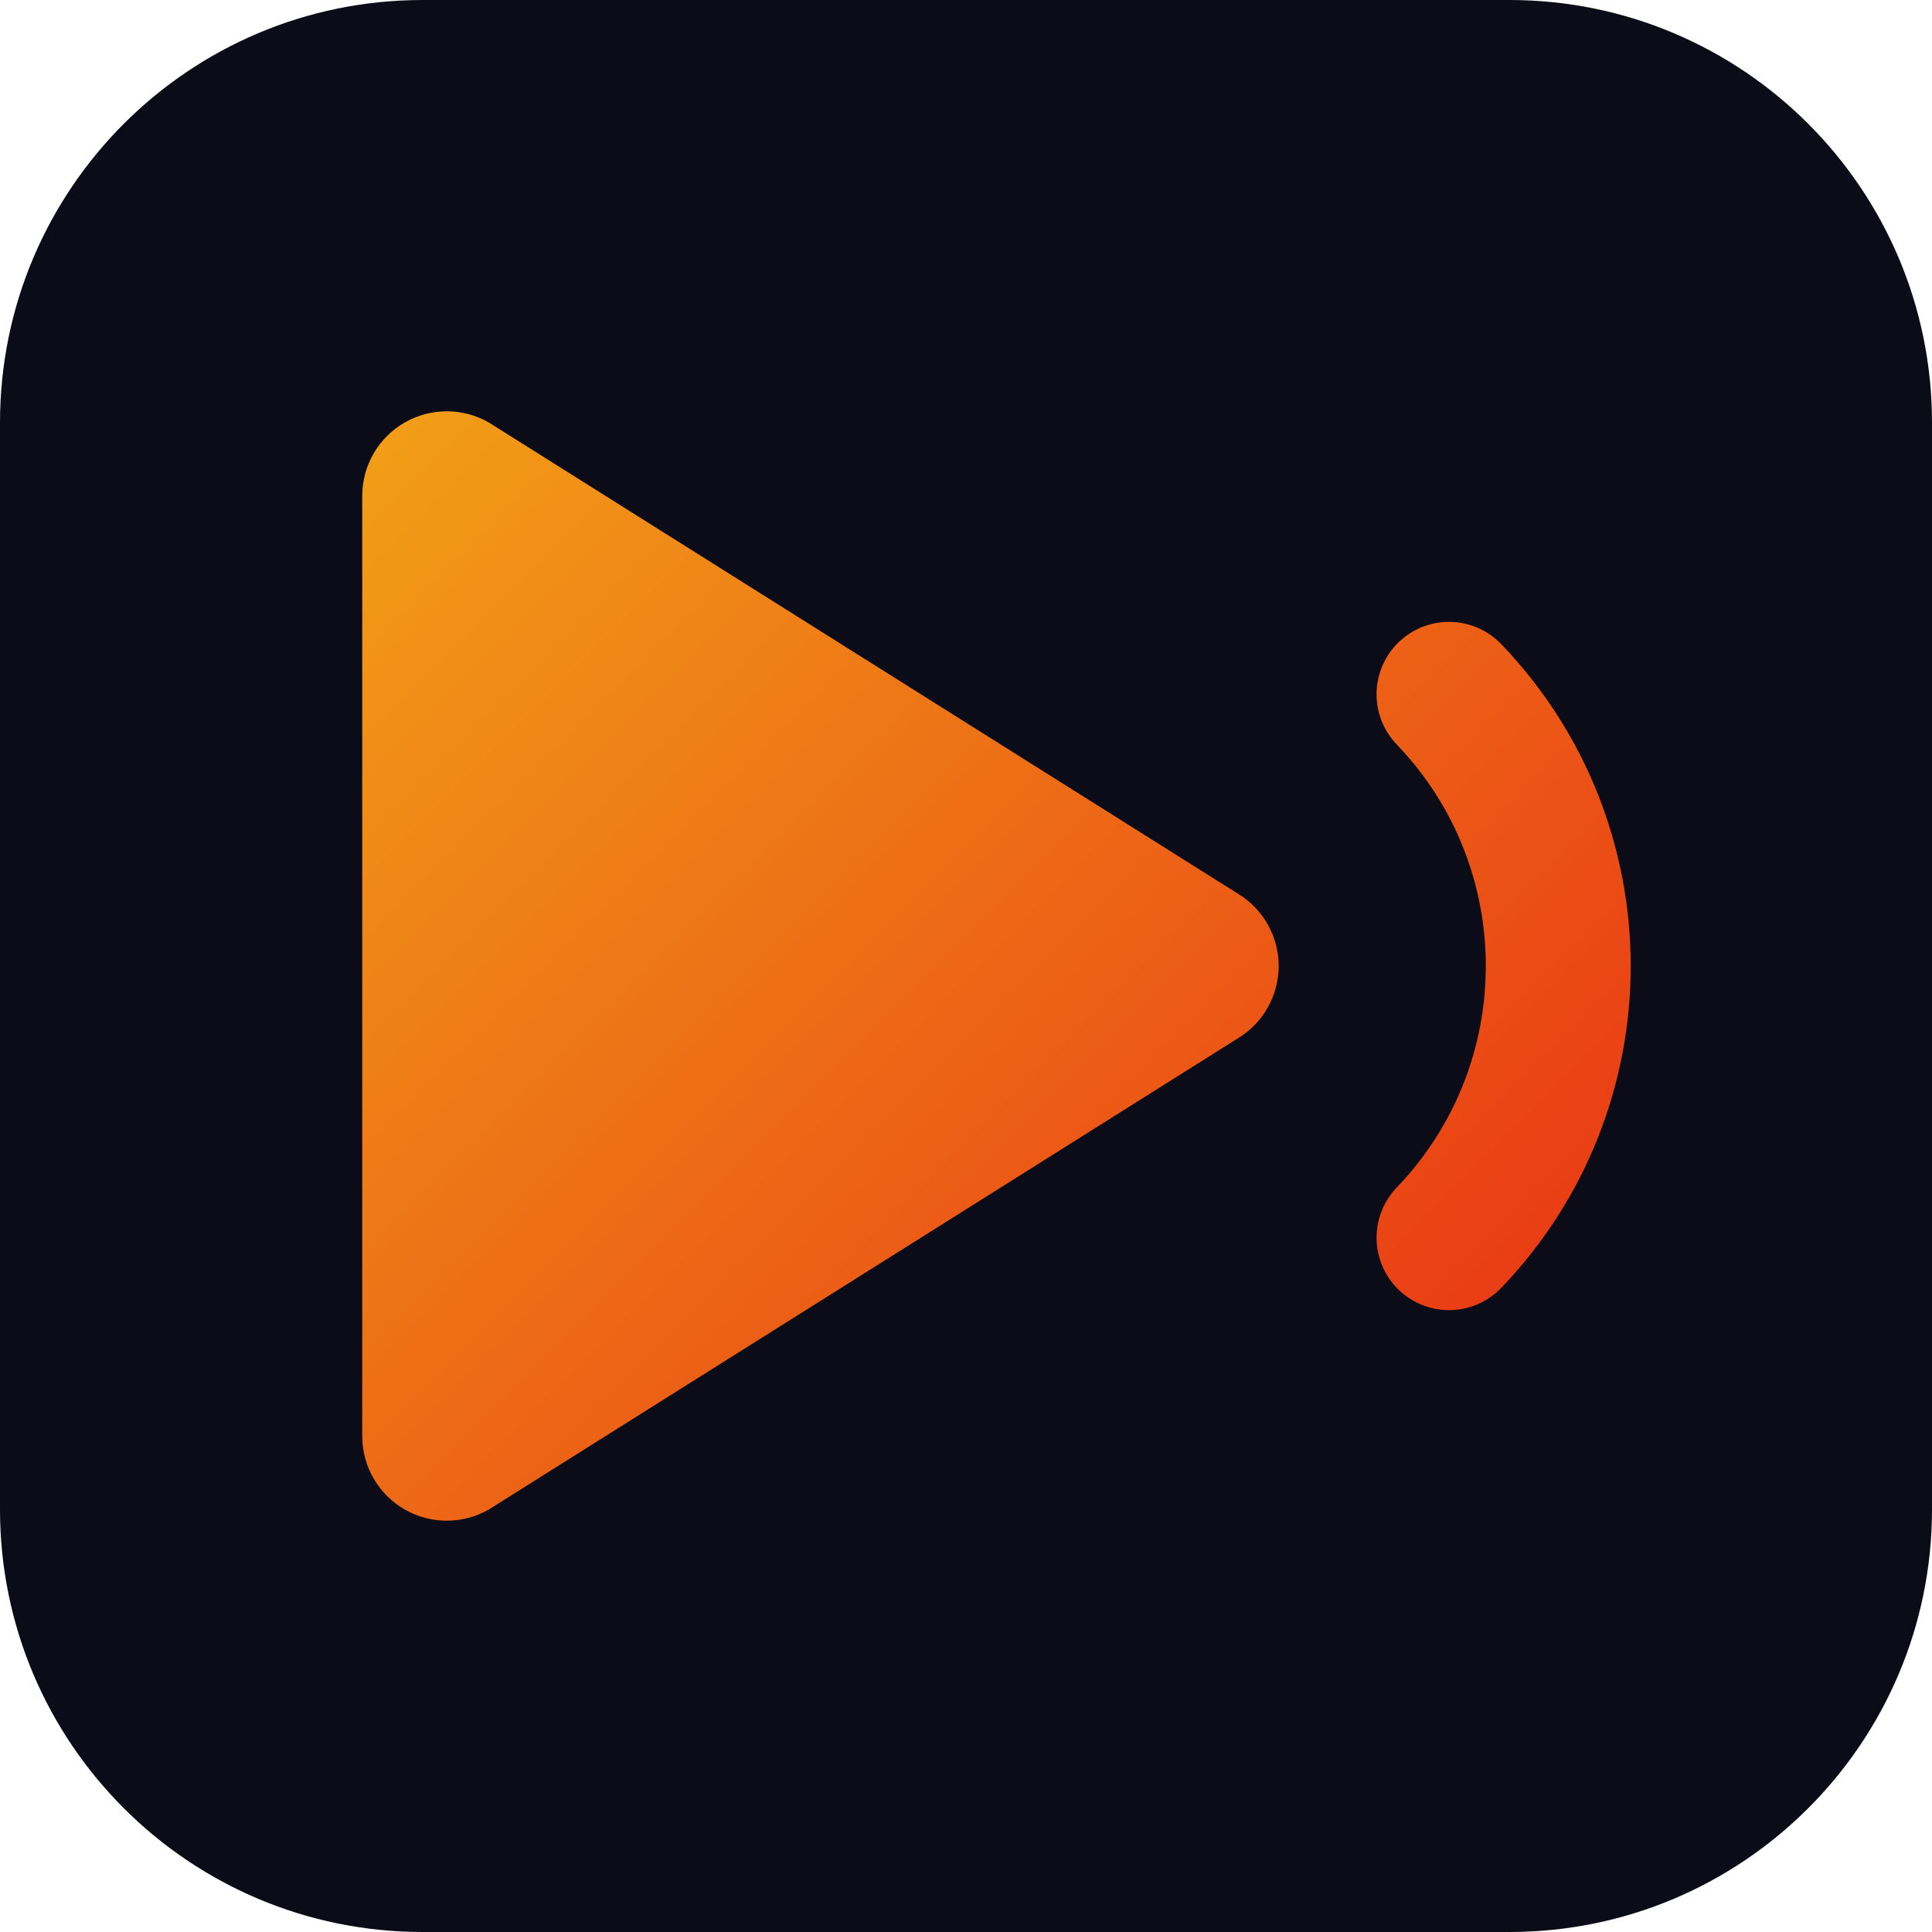
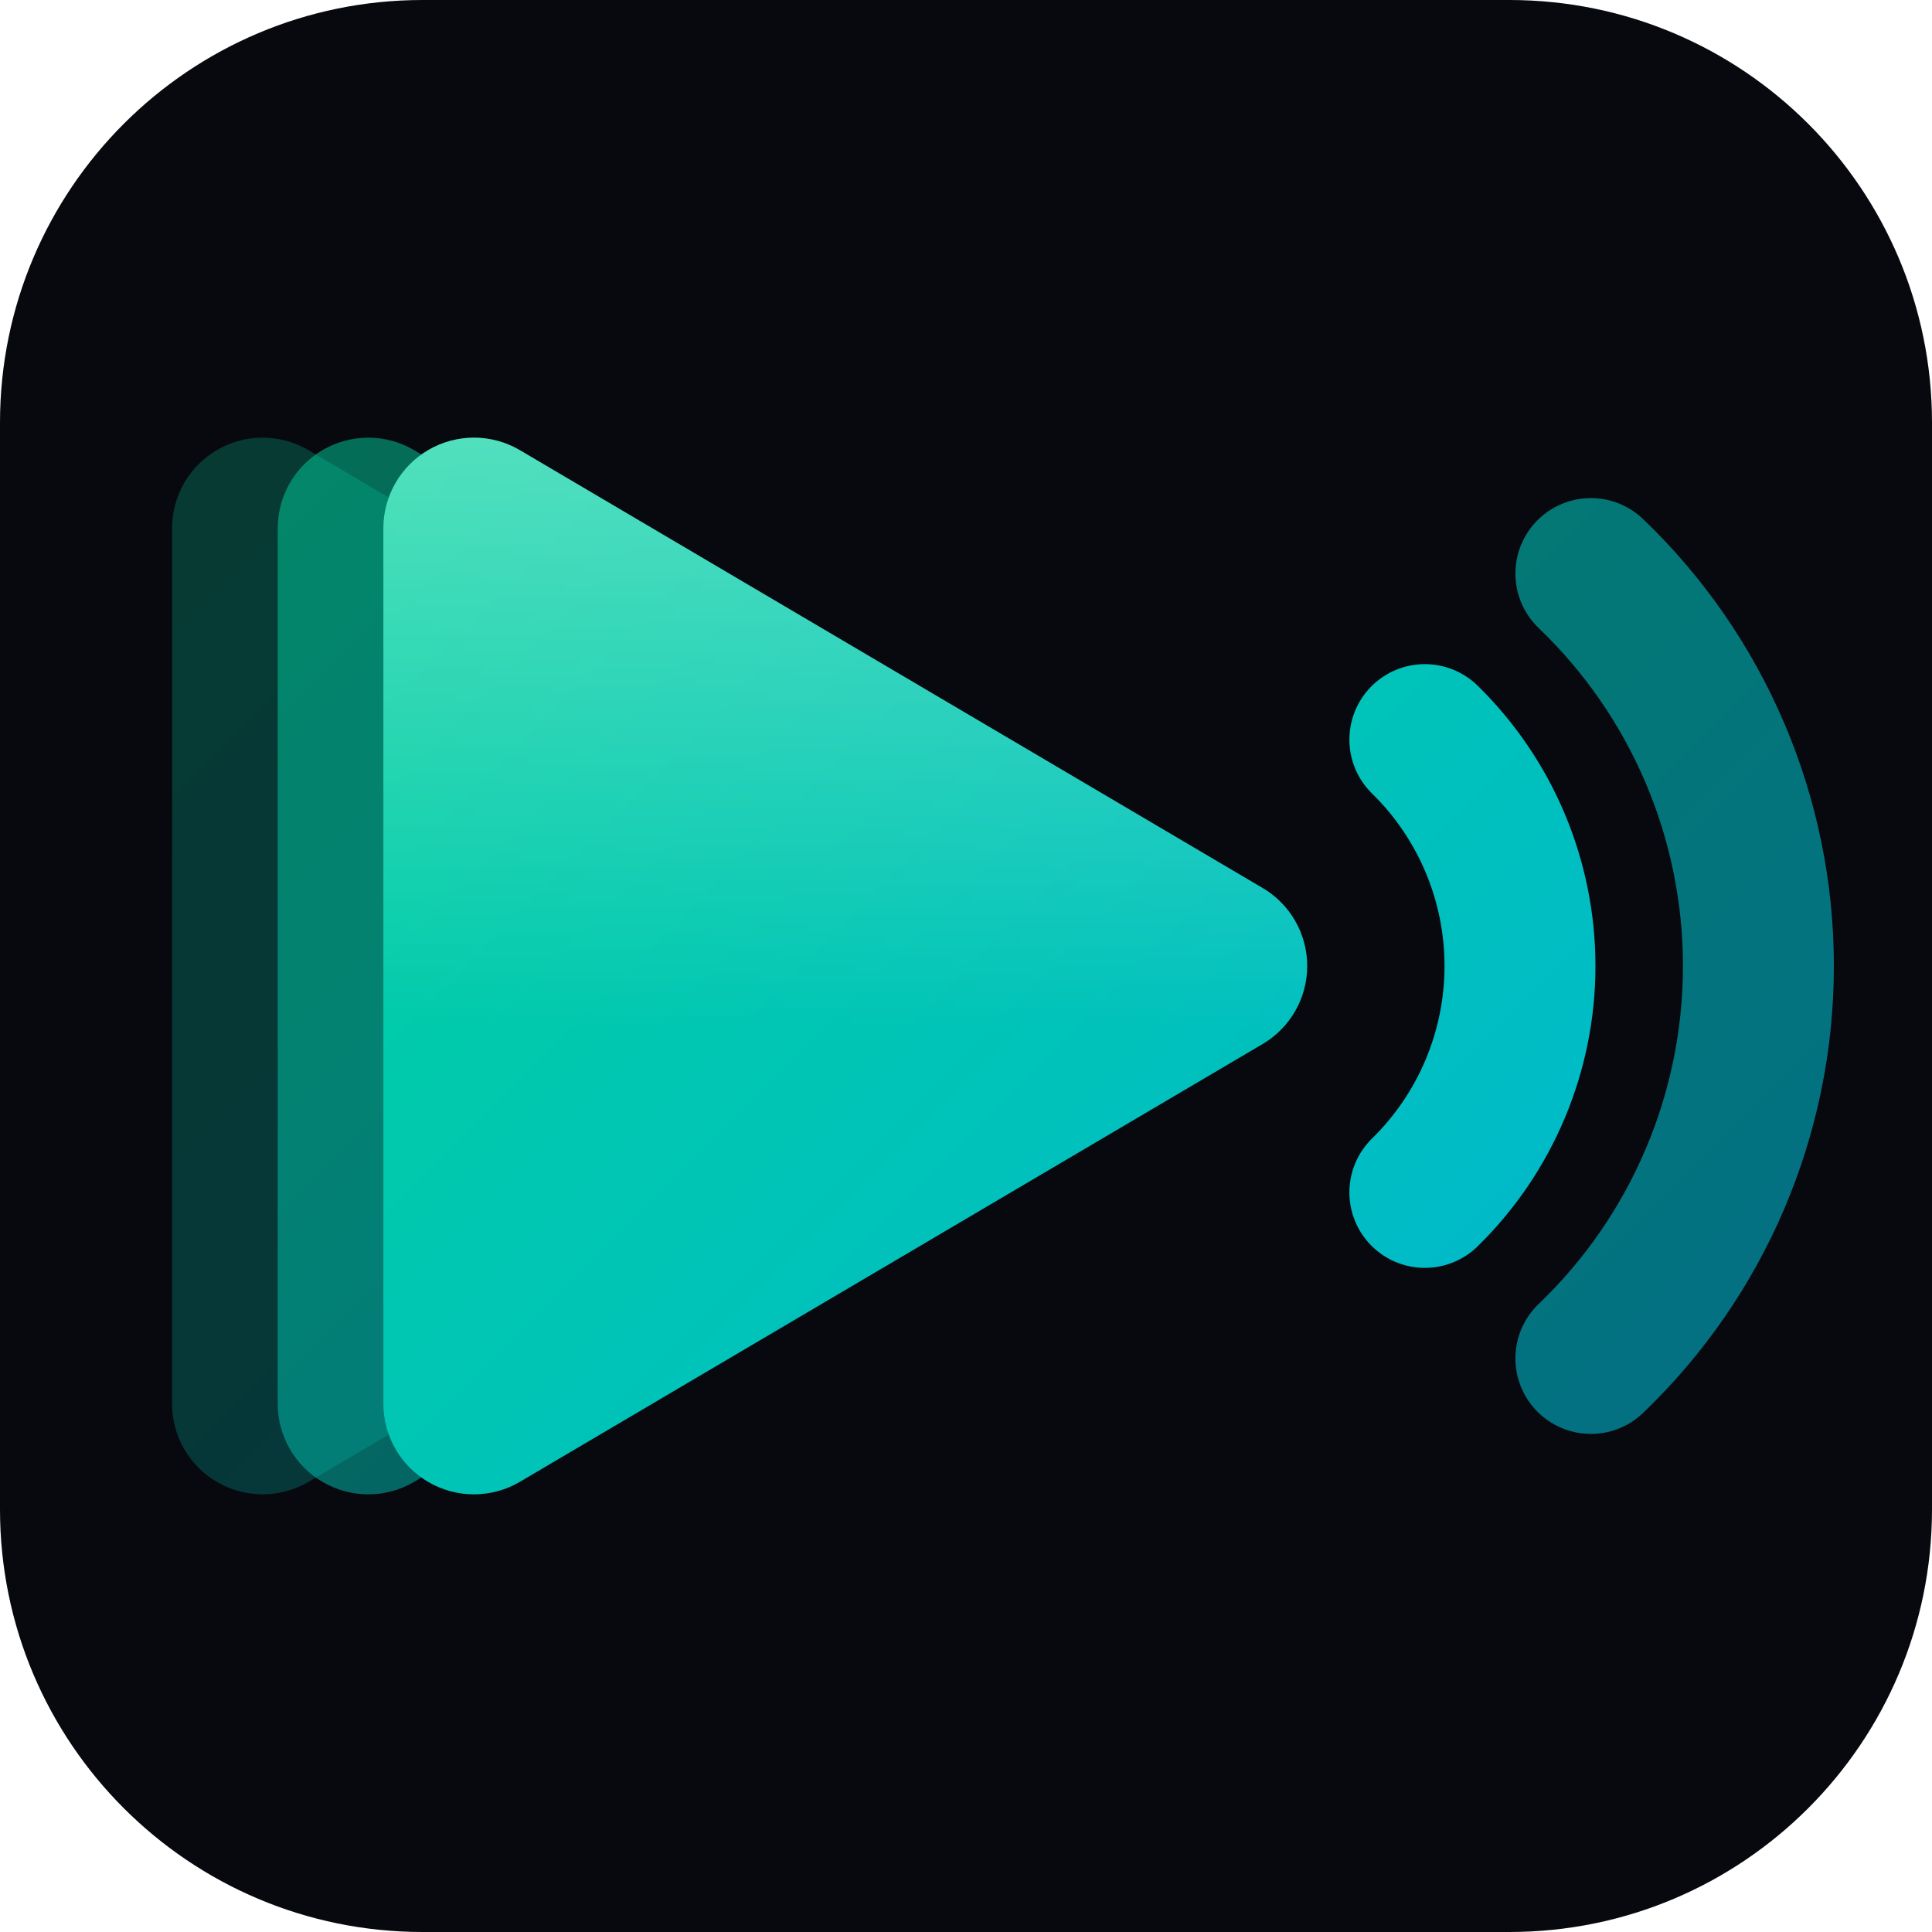
<svg xmlns="http://www.w3.org/2000/svg" viewBox="0 0 32 32">
  <defs>
-     <linearGradient id="g" x1="0" y1="0" x2="32" y2="32" gradientUnits="userSpaceOnUse">
-       <stop offset="0" stop-color="#F5C518" />
-       <stop offset="1" stop-color="#E50914" />
+     <linearGradient id="g" x1="0" y1="0" x2="64" y2="64" gradientUnits="userSpaceOnUse">
+       <stop offset="0" stop-color="#00dc8a" />
+       <stop offset="1" stop-color="#00aee0" />
    </linearGradient>
+     <linearGradient id="gl" x1="0" y1="14" x2="0" y2="34" gradientUnits="userSpaceOnUse">
+       <stop offset="0" stop-color="#fff" stop-opacity="0.6" />
+       <stop offset="1" stop-color="#fff" stop-opacity="0" />
+     </linearGradient>
+     <path id="t" d="M14 17.5v29a3 3 0 0 0 4.5 2.6l24.6-14.5a3 3 0 0 0 0-5.2L18.5 14.9A3 3 0 0 0 14 17.5z" />
  </defs>
-   <rect width="32" height="32" rx="7" fill="#0c0c18" />
-   <path d="M6 8.2v15.6a1.4 1.4 0 0 0 2.1 1.2l12.4-7.8a1.4 1.4 0 0 0 0-2.4L8.1 7A1.4 1.4 0 0 0 6 8.2z" fill="url(#g)" />
-   <path d="M24 11.5a6.5 6.5 0 0 1 0 9" fill="none" stroke="url(#g)" stroke-width="2.4" stroke-linecap="round" />
+   <rect width="32" height="32" rx="7" fill="#08080f" />
+   <g transform="translate(16 16) scale(0.5) translate(-30.8 -32)">
+     <g transform="translate(-2.5 0)">
+       <use href="#t" transform="translate(-7 0)" fill="url(#g)" opacity="0.25" />
+       <use href="#t" transform="translate(-3.5 0)" fill="url(#g)" opacity="0.5" />
+       <use href="#t" fill="url(#g)" />
+       <use href="#t" fill="url(#gl)" opacity="0.55" />
+       <path d="M48.5 24.5a10.5 10.5 0 0 1 0 15" stroke="url(#g)" stroke-width="5" stroke-linecap="round" fill="none" />
+       <path d="M54 19a18 18 0 0 1 0 26" stroke="url(#g)" stroke-width="5" stroke-linecap="round" fill="none" opacity="0.6" />
+     </g>
+   </g>
</svg>
